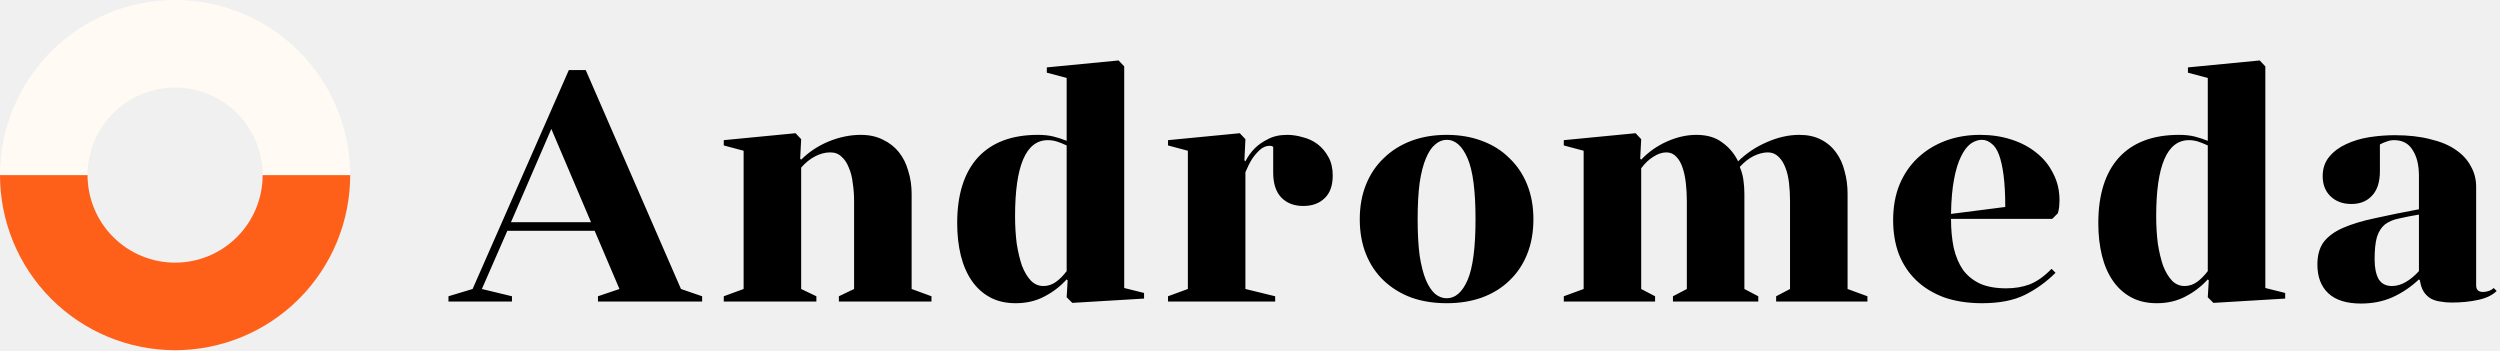
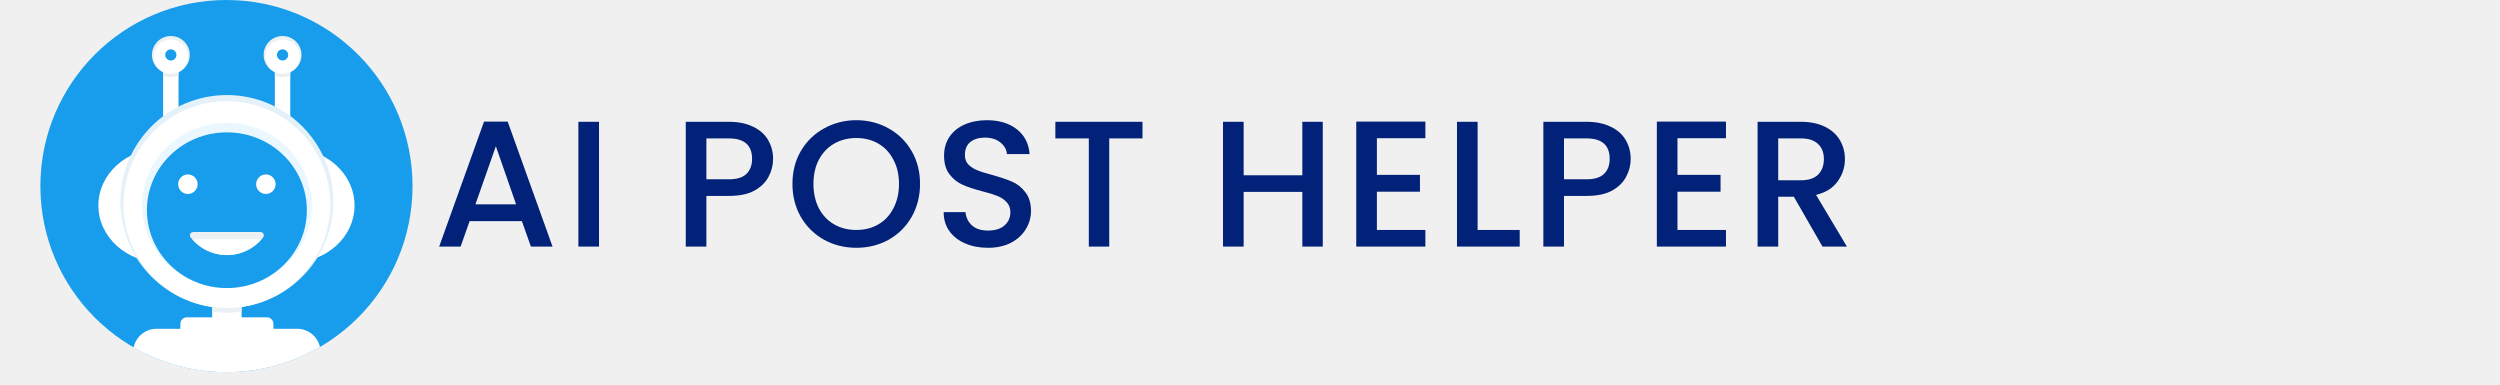
- <svg xmlns="http://www.w3.org/2000/svg" width="257" height="36" viewBox="0 0 257 36" fill="none">
-   <path d="M36 18C36 20.364 35.534 22.704 34.63 24.888C33.725 27.072 32.399 29.056 30.728 30.728C29.056 32.399 27.072 33.725 24.888 34.63C22.704 35.534 20.364 36 18 36C15.636 36 13.296 35.534 11.112 34.63C8.928 33.725 6.944 32.399 5.272 30.728C3.601 29.056 2.275 27.072 1.37 24.888C0.466 22.704 -2.06649e-07 20.364 0 18L9 18C9 19.182 9.233 20.352 9.685 21.444C10.137 22.536 10.8 23.528 11.636 24.364C12.472 25.2 13.464 25.863 14.556 26.315C15.648 26.767 16.818 27 18 27C19.182 27 20.352 26.767 21.444 26.315C22.536 25.863 23.528 25.2 24.364 24.364C25.2 23.528 25.863 22.536 26.315 21.444C26.767 20.352 27 19.182 27 18H36Z" fill="#FE6019" />
-   <path d="M-1.57361e-06 18C-1.78026e-06 15.636 0.466 13.296 1.37 11.112C2.275 8.928 3.601 6.944 5.272 5.272C6.944 3.601 8.928 2.275 11.112 1.37C13.296 0.466 15.636 1.78026e-06 18 1.57361e-06C20.364 1.36696e-06 22.704 0.466 24.888 1.37C27.072 2.275 29.056 3.601 30.728 5.272C32.399 6.944 33.725 8.928 34.63 11.112C35.534 13.296 36 15.636 36 18L27 18C27 16.818 26.767 15.648 26.315 14.556C25.863 13.464 25.2 12.472 24.364 11.636C23.528 10.8 22.536 10.137 21.444 9.685C20.352 9.233 19.182 9 18 9C16.818 9 15.648 9.233 14.556 9.685C13.464 10.137 12.472 10.8 11.636 11.636C10.8 12.472 10.137 13.464 9.685 14.556C9.233 15.648 9 16.818 9 18L-1.57361e-06 18Z" fill="#FFFAF3" />
-   <path d="M70.004 29.708L72.18 30.456V31H61.47V30.456L63.68 29.708L61.13 23.724H52.154L49.536 29.708L52.63 30.456V31H46.102V30.456L48.584 29.708L58.478 7.2H60.212L70.004 29.708ZM52.528 22.84H60.756L56.676 13.252L52.528 22.84ZM82.36 29.708L83.924 30.456V31H74.404V30.456L76.444 29.708V15.496L74.404 14.952V14.408L81.782 13.694L82.36 14.306L82.258 16.312L82.36 16.414C83.153 15.621 84.094 14.997 85.182 14.544C86.293 14.091 87.392 13.864 88.48 13.864C89.364 13.864 90.135 14.034 90.792 14.374C91.449 14.691 91.993 15.122 92.424 15.666C92.855 16.21 93.172 16.856 93.376 17.604C93.603 18.329 93.716 19.1 93.716 19.916V29.708L95.756 30.456V31H86.236V30.456L87.8 29.708V20.664C87.8 20.029 87.755 19.417 87.664 18.828C87.596 18.216 87.46 17.683 87.256 17.23C87.075 16.754 86.825 16.38 86.508 16.108C86.213 15.813 85.828 15.666 85.352 15.666C84.831 15.666 84.309 15.802 83.788 16.074C83.267 16.346 82.791 16.731 82.36 17.23V29.708ZM117.609 30.116V30.694L110.231 31.136L109.653 30.558L109.755 28.824L109.653 28.722C108.996 29.447 108.225 30.037 107.341 30.49C106.48 30.943 105.505 31.17 104.417 31.17C103.397 31.17 102.513 30.966 101.765 30.558C101.017 30.15 100.394 29.583 99.895 28.858C99.397 28.133 99.023 27.271 98.773 26.274C98.524 25.254 98.399 24.143 98.399 22.942C98.399 20.018 99.102 17.774 100.507 16.21C101.935 14.646 103.998 13.864 106.695 13.864C107.307 13.864 107.84 13.921 108.293 14.034C108.747 14.147 109.2 14.295 109.653 14.476V8.016L107.613 7.472V6.928L114.991 6.214L115.569 6.826V29.606L117.609 30.116ZM109.653 14.952C109.268 14.771 108.928 14.635 108.633 14.544C108.339 14.453 108.033 14.408 107.715 14.408C105.471 14.408 104.349 17.015 104.349 22.228C104.349 23.225 104.406 24.166 104.519 25.05C104.655 25.911 104.837 26.671 105.063 27.328C105.313 27.963 105.619 28.473 105.981 28.858C106.344 29.221 106.775 29.402 107.273 29.402C107.727 29.402 108.146 29.266 108.531 28.994C108.917 28.722 109.291 28.348 109.653 27.872V14.952ZM122.112 15.496L120.072 14.952V14.408L127.45 13.694L128.028 14.306L127.926 16.482L128.028 16.584C128.277 16.085 128.606 15.632 129.014 15.224C129.354 14.884 129.796 14.578 130.34 14.306C130.884 14.011 131.552 13.864 132.346 13.864C132.844 13.864 133.366 13.943 133.91 14.102C134.476 14.238 134.986 14.476 135.44 14.816C135.893 15.156 136.267 15.598 136.562 16.142C136.856 16.663 137.004 17.298 137.004 18.046C137.004 19.089 136.72 19.871 136.154 20.392C135.61 20.913 134.884 21.174 133.978 21.174C133.026 21.174 132.266 20.879 131.7 20.29C131.156 19.701 130.884 18.851 130.884 17.74V15.088C130.77 15.02 130.657 14.986 130.544 14.986C130.158 14.986 129.807 15.133 129.49 15.428C129.195 15.7 128.934 16.006 128.708 16.346C128.458 16.754 128.232 17.207 128.028 17.706V29.708L131.088 30.456V31H120.072V30.456L122.112 29.708V15.496ZM139.784 22.534C139.784 21.219 139.999 20.029 140.43 18.964C140.86 17.899 141.472 16.992 142.266 16.244C143.059 15.473 144 14.884 145.088 14.476C146.176 14.068 147.388 13.864 148.726 13.864C150.04 13.864 151.242 14.068 152.33 14.476C153.44 14.884 154.381 15.473 155.152 16.244C155.945 16.992 156.557 17.899 156.988 18.964C157.418 20.029 157.634 21.219 157.634 22.534C157.634 23.871 157.418 25.073 156.988 26.138C156.557 27.203 155.945 28.11 155.152 28.858C154.381 29.606 153.44 30.184 152.33 30.592C151.242 30.977 150.04 31.17 148.726 31.17C147.388 31.17 146.176 30.977 145.088 30.592C144 30.184 143.059 29.606 142.266 28.858C141.472 28.11 140.86 27.203 140.43 26.138C139.999 25.073 139.784 23.871 139.784 22.534ZM145.734 22.534C145.734 23.985 145.802 25.231 145.938 26.274C146.096 27.294 146.312 28.133 146.584 28.79C146.856 29.425 147.173 29.901 147.536 30.218C147.898 30.513 148.295 30.66 148.726 30.66C149.61 30.66 150.324 30.037 150.868 28.79C151.412 27.521 151.684 25.435 151.684 22.534C151.684 19.61 151.412 17.525 150.868 16.278C150.324 15.009 149.61 14.374 148.726 14.374C148.295 14.374 147.898 14.533 147.536 14.85C147.173 15.145 146.856 15.621 146.584 16.278C146.312 16.913 146.096 17.751 145.938 18.794C145.802 19.837 145.734 21.083 145.734 22.534ZM168.715 29.708L170.143 30.456V31H160.759V30.456L162.799 29.708V15.496L160.759 14.952V14.408L168.137 13.694L168.715 14.306L168.613 16.312L168.715 16.414C169.463 15.621 170.347 14.997 171.367 14.544C172.387 14.091 173.395 13.864 174.393 13.864C175.481 13.864 176.365 14.125 177.045 14.646C177.747 15.145 178.291 15.791 178.677 16.584C179.538 15.745 180.524 15.088 181.635 14.612C182.768 14.113 183.879 13.864 184.967 13.864C185.828 13.864 186.565 14.023 187.177 14.34C187.811 14.657 188.333 15.099 188.741 15.666C189.149 16.21 189.443 16.856 189.625 17.604C189.829 18.329 189.931 19.1 189.931 19.916V29.708L191.971 30.456V31H182.587V30.456L184.015 29.708V20.664C184.015 20.029 183.981 19.417 183.913 18.828C183.845 18.216 183.72 17.683 183.539 17.23C183.357 16.754 183.119 16.38 182.825 16.108C182.53 15.813 182.167 15.666 181.737 15.666C181.283 15.666 180.796 15.791 180.275 16.04C179.776 16.289 179.3 16.663 178.847 17.162C179.028 17.57 179.153 18.012 179.221 18.488C179.289 18.964 179.323 19.44 179.323 19.916V29.708L180.751 30.456V31H171.979V30.456L173.407 29.708V20.664C173.407 20.029 173.373 19.417 173.305 18.828C173.237 18.216 173.123 17.683 172.965 17.23C172.806 16.754 172.591 16.38 172.319 16.108C172.047 15.813 171.707 15.666 171.299 15.666C170.868 15.666 170.426 15.813 169.973 16.108C169.519 16.38 169.1 16.777 168.715 17.298V29.708ZM200.565 22.5C200.565 23.588 200.656 24.574 200.837 25.458C201.041 26.342 201.359 27.101 201.789 27.736C202.243 28.348 202.832 28.824 203.557 29.164C204.283 29.481 205.178 29.64 206.243 29.64C207.127 29.64 207.932 29.504 208.657 29.232C209.405 28.937 210.153 28.405 210.901 27.634L211.309 28.042C210.38 28.971 209.326 29.731 208.147 30.32C206.991 30.887 205.529 31.17 203.761 31.17C202.288 31.17 200.973 30.966 199.817 30.558C198.684 30.127 197.732 29.538 196.961 28.79C196.191 28.042 195.601 27.147 195.193 26.104C194.808 25.061 194.615 23.905 194.615 22.636C194.615 21.276 194.831 20.063 195.261 18.998C195.715 17.91 196.338 16.992 197.131 16.244C197.947 15.473 198.899 14.884 199.987 14.476C201.075 14.068 202.265 13.864 203.557 13.864C204.713 13.864 205.779 14.023 206.753 14.34C207.751 14.657 208.612 15.111 209.337 15.7C210.085 16.289 210.663 17.003 211.071 17.842C211.502 18.658 211.717 19.576 211.717 20.596C211.717 20.777 211.706 20.993 211.683 21.242C211.661 21.469 211.615 21.695 211.547 21.922L210.969 22.5H200.565ZM203.727 14.374C203.342 14.374 202.957 14.51 202.571 14.782C202.209 15.054 201.88 15.496 201.585 16.108C201.291 16.697 201.053 17.479 200.871 18.454C200.69 19.406 200.588 20.585 200.565 21.99L206.141 21.276C206.141 20.007 206.085 18.93 205.971 18.046C205.858 17.162 205.699 16.448 205.495 15.904C205.291 15.36 205.031 14.975 204.713 14.748C204.419 14.499 204.09 14.374 203.727 14.374ZM234.916 30.116V30.694L227.538 31.136L226.96 30.558L227.062 28.824L226.96 28.722C226.303 29.447 225.532 30.037 224.648 30.49C223.787 30.943 222.812 31.17 221.724 31.17C220.704 31.17 219.82 30.966 219.072 30.558C218.324 30.15 217.701 29.583 217.202 28.858C216.703 28.133 216.329 27.271 216.08 26.274C215.831 25.254 215.706 24.143 215.706 22.942C215.706 20.018 216.409 17.774 217.814 16.21C219.242 14.646 221.305 13.864 224.002 13.864C224.614 13.864 225.147 13.921 225.6 14.034C226.053 14.147 226.507 14.295 226.96 14.476V8.016L224.92 7.472V6.928L232.298 6.214L232.876 6.826V29.606L234.916 30.116ZM226.96 14.952C226.575 14.771 226.235 14.635 225.94 14.544C225.645 14.453 225.339 14.408 225.022 14.408C222.778 14.408 221.656 17.015 221.656 22.228C221.656 23.225 221.713 24.166 221.826 25.05C221.962 25.911 222.143 26.671 222.37 27.328C222.619 27.963 222.925 28.473 223.288 28.858C223.651 29.221 224.081 29.402 224.58 29.402C225.033 29.402 225.453 29.266 225.838 28.994C226.223 28.722 226.597 28.348 226.96 27.872V14.952ZM248.666 28.722C247.85 29.493 246.944 30.105 245.946 30.558C244.972 30.989 243.895 31.204 242.716 31.204C241.22 31.204 240.098 30.853 239.35 30.15C238.602 29.447 238.228 28.461 238.228 27.192C238.228 26.24 238.444 25.469 238.874 24.88C239.328 24.291 239.996 23.803 240.88 23.418C241.764 23.033 242.852 22.704 244.144 22.432C245.459 22.137 246.966 21.831 248.666 21.514V18.08C248.666 16.969 248.451 16.085 248.02 15.428C247.612 14.748 246.978 14.408 246.116 14.408C245.844 14.408 245.595 14.453 245.368 14.544C245.142 14.612 244.904 14.714 244.654 14.85V17.604C244.654 18.715 244.382 19.553 243.838 20.12C243.317 20.687 242.614 20.97 241.73 20.97C240.846 20.97 240.132 20.709 239.588 20.188C239.044 19.667 238.772 18.975 238.772 18.114C238.772 17.321 238.999 16.652 239.452 16.108C239.906 15.564 240.484 15.133 241.186 14.816C241.912 14.476 242.705 14.238 243.566 14.102C244.45 13.966 245.323 13.898 246.184 13.898C247.567 13.898 248.78 14.034 249.822 14.306C250.888 14.555 251.76 14.918 252.44 15.394C253.143 15.87 253.664 16.437 254.004 17.094C254.367 17.729 254.548 18.431 254.548 19.202V29.334C254.548 29.787 254.786 30.014 255.262 30.014C255.444 30.014 255.636 29.98 255.84 29.912C256.044 29.844 256.214 29.742 256.35 29.606L256.656 29.912C256.226 30.343 255.591 30.649 254.752 30.83C253.936 31.011 253.03 31.102 252.032 31.102C251.624 31.102 251.239 31.068 250.876 31C250.514 30.955 250.185 30.853 249.89 30.694C249.618 30.535 249.38 30.309 249.176 30.014C248.972 29.697 248.836 29.3 248.768 28.824L248.666 28.722ZM248.666 22.058C247.873 22.194 247.182 22.33 246.592 22.466C246.026 22.579 245.55 22.783 245.164 23.078C244.802 23.373 244.53 23.803 244.348 24.37C244.19 24.914 244.11 25.673 244.11 26.648C244.11 27.509 244.246 28.189 244.518 28.688C244.813 29.164 245.266 29.402 245.878 29.402C246.377 29.402 246.853 29.266 247.306 28.994C247.782 28.722 248.236 28.348 248.666 27.872V22.058Z" fill="black" />
+ <svg xmlns="http://www.w3.org/2000/svg" width="260" zoomAndPan="magnify" viewBox="0 0 194.88 30" height="40" preserveAspectRatio="xMidYMid meet" version="1.0">
+   <defs>
+     <g />
+     <clipPath id="acfb2d44f8">
+       <path d="M 3.086 0 L 32.117 0 L 32.117 29.031 L 3.086 29.031 Z M 3.086 0 " clip-rule="nonzero" />
+     </clipPath>
+     <clipPath id="7415516b89">
+       <path d="M 10 25 L 25 25 L 25 29.031 L 10 29.031 Z M 10 25 " clip-rule="nonzero" />
+     </clipPath>
+   </defs>
+   <g clip-path="url(#acfb2d44f8)">
+     <path fill="#179deb" d="M 32.117 14.516 C 32.117 22.531 25.617 29.027 17.602 29.027 C 9.586 29.027 3.09 22.531 3.09 14.516 C 3.09 6.5 9.586 0 17.602 0 C 25.617 0 32.117 6.5 32.117 14.516 " fill-opacity="1" fill-rule="nonzero" />
+   </g>
+   <path fill="#ffffff" d="M 13.867 9.746 L 12.664 9.746 L 12.664 4.285 L 13.867 4.285 L 13.867 9.746 " fill-opacity="1" fill-rule="nonzero" />
+   <path fill="#ebf0f2" d="M 12.664 4.539 L 12.664 5.871 C 12.848 5.961 13.051 6.016 13.266 6.016 C 13.48 6.016 13.688 5.961 13.867 5.871 L 13.867 4.539 L 12.664 4.539 " fill-opacity="1" fill-rule="nonzero" />
+   <path fill="#ebf0f2" d="M 14.742 4.285 C 14.742 5.098 14.082 5.758 13.266 5.758 C 12.453 5.758 11.793 5.098 11.793 4.285 C 11.793 3.469 12.453 2.809 13.266 2.809 C 14.082 2.809 14.742 3.469 14.742 4.285 " fill-opacity="1" fill-rule="nonzero" />
+   <path fill="#ffffff" d="M 14.605 4.422 C 14.605 5.16 14.004 5.758 13.266 5.758 C 12.527 5.758 11.93 5.16 11.93 4.422 C 11.93 3.68 12.527 3.082 13.266 3.082 C 14.004 3.082 14.605 3.68 14.605 4.422 " fill-opacity="1" fill-rule="nonzero" />
+   <path fill="#179deb" d="M 13.703 4.285 C 13.703 4.523 13.508 4.719 13.266 4.719 C 13.023 4.719 12.828 4.523 12.828 4.285 C 12.828 4.043 13.023 3.848 13.266 3.848 C 13.508 3.848 13.703 4.043 13.703 4.285 " fill-opacity="1" fill-rule="nonzero" />
+   <path fill="#ffffff" d="M 22.582 9.746 L 21.379 9.746 L 21.379 4.285 L 22.582 4.285 L 22.582 9.746 " fill-opacity="1" fill-rule="nonzero" />
+   <path fill="#ebf0f2" d="M 21.379 4.539 L 21.379 5.871 C 21.559 5.961 21.766 6.016 21.98 6.016 C 22.195 6.016 22.398 5.961 22.582 5.871 L 22.582 4.539 L 21.379 4.539 " fill-opacity="1" fill-rule="nonzero" />
+   <path fill="#ebf0f2" d="M 23.457 4.285 C 23.457 5.098 22.797 5.758 21.98 5.758 C 21.164 5.758 20.504 5.098 20.504 4.285 C 20.504 3.469 21.164 2.809 21.98 2.809 C 22.797 2.809 23.457 3.469 23.457 4.285 " fill-opacity="1" fill-rule="nonzero" />
+   <path fill="#ffffff" d="M 23.32 4.422 C 23.32 5.16 22.719 5.758 21.98 5.758 C 21.242 5.758 20.641 5.16 20.641 4.422 C 20.641 3.68 21.242 3.082 21.98 3.082 C 22.719 3.082 23.32 3.68 23.32 4.422 " fill-opacity="1" fill-rule="nonzero" />
+   <path fill="#179deb" d="M 22.418 4.285 C 22.418 4.523 22.223 4.719 21.98 4.719 C 21.738 4.719 21.543 4.523 21.543 4.285 C 21.543 4.043 21.738 3.848 21.98 3.848 C 22.223 3.848 22.418 4.043 22.418 4.285 " fill-opacity="1" fill-rule="nonzero" />
+   <path fill="#ffffff" d="M 7.613 16.027 C 7.613 13.57 9.816 11.578 12.535 11.578 L 13.004 11.578 L 13.004 20.48 L 12.535 20.48 C 9.816 20.48 7.613 18.488 7.613 16.027 " fill-opacity="1" fill-rule="nonzero" />
+   <path fill="#ffffff" d="M 27.594 16.027 C 27.594 18.488 25.391 20.48 22.672 20.48 L 22.203 20.48 L 22.203 11.578 L 22.672 11.578 C 25.391 11.578 27.594 13.57 27.594 16.027 " fill-opacity="1" fill-rule="nonzero" />
+   <path fill="#ffffff" d="M 18.785 27.957 L 16.488 27.957 L 16.488 23.223 L 18.785 23.223 L 18.785 27.957 " fill-opacity="1" fill-rule="nonzero" />
+   <path fill="#ebf0f2" d="M 20.48 27.578 L 14.793 27.578 C 14.367 27.578 14.02 27.23 14.02 26.805 L 14.02 25.742 C 14.02 25.316 14.367 24.969 14.793 24.969 L 20.48 24.969 C 20.906 24.969 21.254 25.316 21.254 25.742 L 21.254 26.805 C 21.254 27.23 20.906 27.578 20.48 27.578 " fill-opacity="1" fill-rule="nonzero" />
+   <path fill="#ebf0f2" d="M 18.785 23.883 L 16.492 23.863 L 16.492 24.297 C 16.582 24.316 17.598 24.504 18.785 24.297 L 18.785 23.883 " fill-opacity="1" fill-rule="nonzero" />
+   <path fill="#e4f1f9" d="M 25.941 15.719 C 25.941 20.305 22.223 24.023 17.637 24.023 C 13.051 24.023 9.332 20.305 9.332 15.719 C 9.332 11.133 13.051 7.414 17.637 7.414 C 22.223 7.414 25.941 11.133 25.941 15.719 " fill-opacity="1" fill-rule="nonzero" />
+   <path fill="#ffffff" d="M 25.699 15.957 C 25.699 20.41 22.09 24.023 17.637 24.023 C 13.184 24.023 9.574 20.41 9.574 15.957 C 9.574 11.504 13.184 7.895 17.637 7.895 C 22.09 7.895 25.699 11.504 25.699 15.957 " fill-opacity="1" fill-rule="nonzero" />
+   <path fill="#ebf7ff" d="M 24.254 16.027 C 24.254 19.582 21.293 22.469 17.637 22.469 C 13.98 22.469 11.02 19.582 11.02 16.027 C 11.02 12.469 13.98 9.586 17.637 9.586 C 21.293 9.586 24.254 12.469 24.254 16.027 " fill-opacity="1" fill-rule="nonzero" />
+   <path fill="#179deb" d="M 23.875 16.395 C 23.875 19.75 21.082 22.469 17.637 22.469 C 14.191 22.469 11.398 19.75 11.398 16.395 C 11.398 13.043 14.191 10.324 17.637 10.324 C 21.082 10.324 23.875 13.043 23.875 16.395 " fill-opacity="1" fill-rule="nonzero" />
+   <path fill="#ebf0f2" d="M 15.016 18.098 C 14.797 18.098 14.676 18.348 14.812 18.52 C 15.469 19.355 16.488 19.895 17.637 19.895 C 18.785 19.895 19.805 19.355 20.461 18.52 C 20.598 18.348 20.477 18.098 20.258 18.098 L 15.016 18.098 " fill-opacity="1" fill-rule="nonzero" />
+   <path fill="#ffffff" d="M 14.934 18.668 C 15.594 19.422 16.559 19.895 17.637 19.895 C 18.715 19.895 19.68 19.422 20.34 18.668 L 14.934 18.668 " fill-opacity="1" fill-rule="nonzero" />
+   <path fill="#ffffff" d="M 15.355 14.367 C 15.355 14.789 15.016 15.129 14.594 15.129 C 14.176 15.129 13.836 14.789 13.836 14.367 C 13.836 13.949 14.176 13.605 14.594 13.605 C 15.016 13.605 15.355 13.949 15.355 14.367 " fill-opacity="1" fill-rule="nonzero" />
+   <path fill="#ffffff" d="M 21.438 14.367 C 21.438 14.789 21.098 15.129 20.676 15.129 C 20.258 15.129 19.918 14.789 19.918 14.367 C 19.918 13.949 20.258 13.605 20.676 13.605 C 21.098 13.605 21.438 13.949 21.438 14.367 " fill-opacity="1" fill-rule="nonzero" />
+   <path fill="#ffffff" d="M 20.758 27.41 L 14.516 27.41 C 14.234 27.41 14.008 27.184 14.008 26.902 L 14.008 25.258 C 14.008 24.977 14.234 24.75 14.516 24.75 L 20.758 24.75 C 21.039 24.75 21.266 24.977 21.266 25.258 L 21.266 26.902 C 21.266 27.184 21.039 27.41 20.758 27.41 " fill-opacity="1" fill-rule="nonzero" />
+   <g clip-path="url(#7415516b89)">
+     <path fill="#ffffff" d="M 23.125 25.645 L 12.148 25.645 C 11.27 25.645 10.535 26.27 10.363 27.102 C 12.496 28.328 14.969 29.031 17.602 29.031 C 20.262 29.031 22.758 28.316 24.898 27.066 C 24.719 26.254 23.992 25.645 23.125 25.645 " fill-opacity="1" fill-rule="nonzero" />
+   </g>
+   <g fill="#022179" fill-opacity="1">
+     <g transform="translate(33.72613, 19.23387)">
+       <g>
+         <path d="M 6.922 -1.984 L 2.844 -1.984 L 2.141 0 L 0.469 0 L 3.969 -9.75 L 5.812 -9.75 L 9.312 0 L 7.625 0 Z M 6.469 -3.297 L 4.891 -7.828 L 3.297 -3.297 Z M 6.469 -3.297 " />
+       </g>
+     </g>
+   </g>
+   <g fill="#022179" fill-opacity="1">
+     <g transform="translate(44.00654, 19.23387)">
+       <g>
+         <path d="M 2.656 -9.734 L 2.656 0 L 1.047 0 L 1.047 -9.734 Z M 2.656 -9.734 " />
+       </g>
+     </g>
+   </g>
+   <g fill="#022179" fill-opacity="1">
+     <g transform="translate(48.22243, 19.23387)">
+       <g />
+     </g>
+   </g>
+   <g fill="#022179" fill-opacity="1">
+     <g transform="translate(52.38229, 19.23387)">
+       <g>
+         <path d="M 7.859 -6.844 C 7.859 -6.344 7.738 -5.875 7.5 -5.438 C 7.27 -5 6.898 -4.641 6.391 -4.359 C 5.879 -4.086 5.223 -3.953 4.422 -3.953 L 2.656 -3.953 L 2.656 0 L 1.047 0 L 1.047 -9.734 L 4.422 -9.734 C 5.16 -9.734 5.789 -9.602 6.312 -9.344 C 6.832 -9.094 7.219 -8.75 7.469 -8.312 C 7.727 -7.875 7.859 -7.383 7.859 -6.844 Z M 4.422 -5.25 C 5.023 -5.25 5.473 -5.383 5.766 -5.656 C 6.066 -5.938 6.219 -6.332 6.219 -6.844 C 6.219 -7.906 5.617 -8.438 4.422 -8.438 L 2.656 -8.438 L 2.656 -5.25 Z M 4.422 -5.25 " />
+       </g>
+     </g>
+   </g>
+   <g fill="#022179" fill-opacity="1">
+     <g transform="translate(61.2341, 19.23387)">
+       <g>
+         <path d="M 5.5 0.094 C 4.594 0.094 3.754 -0.113 2.984 -0.531 C 2.223 -0.957 1.617 -1.551 1.172 -2.312 C 0.734 -3.082 0.516 -3.941 0.516 -4.891 C 0.516 -5.848 0.734 -6.703 1.172 -7.453 C 1.617 -8.211 2.223 -8.801 2.984 -9.219 C 3.754 -9.645 4.594 -9.859 5.5 -9.859 C 6.414 -9.859 7.254 -9.645 8.016 -9.219 C 8.773 -8.801 9.375 -8.211 9.812 -7.453 C 10.25 -6.703 10.469 -5.848 10.469 -4.891 C 10.469 -3.941 10.25 -3.082 9.812 -2.312 C 9.375 -1.551 8.773 -0.957 8.016 -0.531 C 7.254 -0.113 6.414 0.094 5.5 0.094 Z M 5.5 -1.297 C 6.145 -1.297 6.719 -1.441 7.219 -1.734 C 7.719 -2.023 8.109 -2.441 8.391 -2.984 C 8.68 -3.535 8.828 -4.172 8.828 -4.891 C 8.828 -5.609 8.68 -6.238 8.391 -6.781 C 8.109 -7.32 7.719 -7.738 7.219 -8.031 C 6.719 -8.32 6.145 -8.469 5.5 -8.469 C 4.852 -8.469 4.273 -8.32 3.766 -8.031 C 3.266 -7.738 2.867 -7.32 2.578 -6.781 C 2.297 -6.238 2.156 -5.609 2.156 -4.891 C 2.156 -4.172 2.297 -3.535 2.578 -2.984 C 2.867 -2.441 3.266 -2.023 3.766 -1.734 C 4.273 -1.441 4.852 -1.297 5.5 -1.297 Z M 5.5 -1.297 " />
+       </g>
+     </g>
+   </g>
+   <g fill="#022179" fill-opacity="1">
+     <g transform="translate(72.73301, 19.23387)">
+       <g>
+         <path d="M 4.266 0.094 C 3.609 0.094 3.016 -0.02 2.484 -0.25 C 1.961 -0.477 1.551 -0.801 1.25 -1.219 C 0.957 -1.633 0.812 -2.125 0.812 -2.688 L 2.516 -2.688 C 2.555 -2.27 2.723 -1.926 3.016 -1.656 C 3.316 -1.383 3.734 -1.25 4.266 -1.25 C 4.816 -1.25 5.242 -1.379 5.547 -1.641 C 5.859 -1.91 6.016 -2.254 6.016 -2.672 C 6.016 -3.004 5.914 -3.27 5.719 -3.469 C 5.531 -3.676 5.289 -3.836 5 -3.953 C 4.719 -4.066 4.328 -4.188 3.828 -4.312 C 3.191 -4.477 2.676 -4.648 2.281 -4.828 C 1.883 -5.004 1.547 -5.273 1.266 -5.641 C 0.984 -6.004 0.844 -6.488 0.844 -7.094 C 0.844 -7.656 0.984 -8.145 1.266 -8.562 C 1.547 -8.977 1.938 -9.297 2.438 -9.516 C 2.945 -9.742 3.531 -9.859 4.188 -9.859 C 5.133 -9.859 5.91 -9.625 6.516 -9.156 C 7.117 -8.688 7.453 -8.039 7.516 -7.219 L 5.75 -7.219 C 5.719 -7.57 5.547 -7.875 5.234 -8.125 C 4.93 -8.375 4.523 -8.5 4.016 -8.5 C 3.555 -8.5 3.18 -8.383 2.891 -8.156 C 2.609 -7.926 2.469 -7.586 2.469 -7.141 C 2.469 -6.848 2.555 -6.602 2.734 -6.406 C 2.922 -6.219 3.156 -6.066 3.438 -5.953 C 3.719 -5.836 4.098 -5.719 4.578 -5.594 C 5.223 -5.414 5.75 -5.238 6.156 -5.062 C 6.562 -4.883 6.906 -4.609 7.188 -4.234 C 7.477 -3.867 7.625 -3.379 7.625 -2.766 C 7.625 -2.266 7.488 -1.797 7.219 -1.359 C 6.957 -0.922 6.57 -0.566 6.062 -0.297 C 5.551 -0.035 4.953 0.094 4.266 0.094 Z M 4.266 0.094 " />
+       </g>
+     </g>
+   </g>
+   <g fill="#022179" fill-opacity="1">
+     <g transform="translate(81.71087, 19.23387)">
+       <g>
+         <path d="M 7.344 -9.734 L 7.344 -8.438 L 4.75 -8.438 L 4.75 0 L 3.156 0 L 3.156 -8.438 L 0.547 -8.438 L 0.547 -9.734 Z M 7.344 -9.734 " />
+       </g>
+     </g>
+   </g>
+   <g fill="#022179" fill-opacity="1">
+     <g transform="translate(90.12849, 19.23387)">
+       <g />
+     </g>
+   </g>
+   <g fill="#022179" fill-opacity="1">
+     <g transform="translate(94.28836, 19.23387)">
+       <g>
+         <path d="M 8.828 -9.734 L 8.828 0 L 7.234 0 L 7.234 -4.266 L 2.656 -4.266 L 2.656 0 L 1.047 0 L 1.047 -9.734 L 2.656 -9.734 L 2.656 -5.562 L 7.234 -5.562 L 7.234 -9.734 Z M 8.828 -9.734 " />
+       </g>
+     </g>
+   </g>
+   <g fill="#022179" fill-opacity="1">
+     <g transform="translate(104.6808, 19.23387)">
+       <g>
+         <path d="M 2.656 -8.453 L 2.656 -5.594 L 6.016 -5.594 L 6.016 -4.281 L 2.656 -4.281 L 2.656 -1.297 L 6.438 -1.297 L 6.438 0 L 1.047 0 L 1.047 -9.75 L 6.438 -9.75 L 6.438 -8.453 Z M 2.656 -8.453 " />
+       </g>
+     </g>
+   </g>
+   <g fill="#022179" fill-opacity="1">
+     <g transform="translate(112.5382, 19.23387)">
+       <g>
+         <path d="M 2.656 -1.297 L 5.938 -1.297 L 5.938 0 L 1.047 0 L 1.047 -9.734 L 2.656 -9.734 Z M 2.656 -1.297 " />
+       </g>
+     </g>
+   </g>
+   <g fill="#022179" fill-opacity="1">
+     <g transform="translate(119.2751, 19.23387)">
+       <g>
+         <path d="M 7.859 -6.844 C 7.859 -6.344 7.738 -5.875 7.5 -5.438 C 7.27 -5 6.898 -4.641 6.391 -4.359 C 5.879 -4.086 5.223 -3.953 4.422 -3.953 L 2.656 -3.953 L 2.656 0 L 1.047 0 L 1.047 -9.734 L 4.422 -9.734 C 5.16 -9.734 5.789 -9.602 6.312 -9.344 C 6.832 -9.094 7.219 -8.75 7.469 -8.312 C 7.727 -7.875 7.859 -7.383 7.859 -6.844 Z M 4.422 -5.25 C 5.023 -5.25 5.473 -5.383 5.766 -5.656 C 6.066 -5.938 6.219 -6.332 6.219 -6.844 C 6.219 -7.906 5.617 -8.438 4.422 -8.438 L 2.656 -8.438 L 2.656 -5.25 Z M 4.422 -5.25 " />
+       </g>
+     </g>
+   </g>
+   <g fill="#022179" fill-opacity="1">
+     <g transform="translate(128.1269, 19.23387)">
+       <g>
+         <path d="M 2.656 -8.453 L 2.656 -5.594 L 6.016 -5.594 L 6.016 -4.281 L 2.656 -4.281 L 2.656 -1.297 L 6.438 -1.297 L 6.438 0 L 1.047 0 L 1.047 -9.75 L 6.438 -9.75 L 6.438 -8.453 Z M 2.656 -8.453 " />
+       </g>
+     </g>
+   </g>
+   <g fill="#022179" fill-opacity="1">
+     <g transform="translate(135.9843, 19.23387)">
+       <g>
+         <path d="M 6.109 0 L 3.875 -3.891 L 2.656 -3.891 L 2.656 0 L 1.047 0 L 1.047 -9.734 L 4.422 -9.734 C 5.16 -9.734 5.789 -9.602 6.312 -9.344 C 6.832 -9.082 7.219 -8.734 7.469 -8.297 C 7.727 -7.859 7.859 -7.367 7.859 -6.828 C 7.859 -6.191 7.672 -5.613 7.297 -5.094 C 6.93 -4.57 6.367 -4.219 5.609 -4.031 L 8.016 0 Z M 2.656 -5.172 L 4.422 -5.172 C 5.016 -5.172 5.461 -5.316 5.766 -5.609 C 6.066 -5.91 6.219 -6.316 6.219 -6.828 C 6.219 -7.328 6.066 -7.719 5.766 -8 C 5.473 -8.289 5.023 -8.438 4.422 -8.438 L 2.656 -8.438 Z M 2.656 -5.172 " />
+       </g>
+     </g>
+   </g>
</svg>
